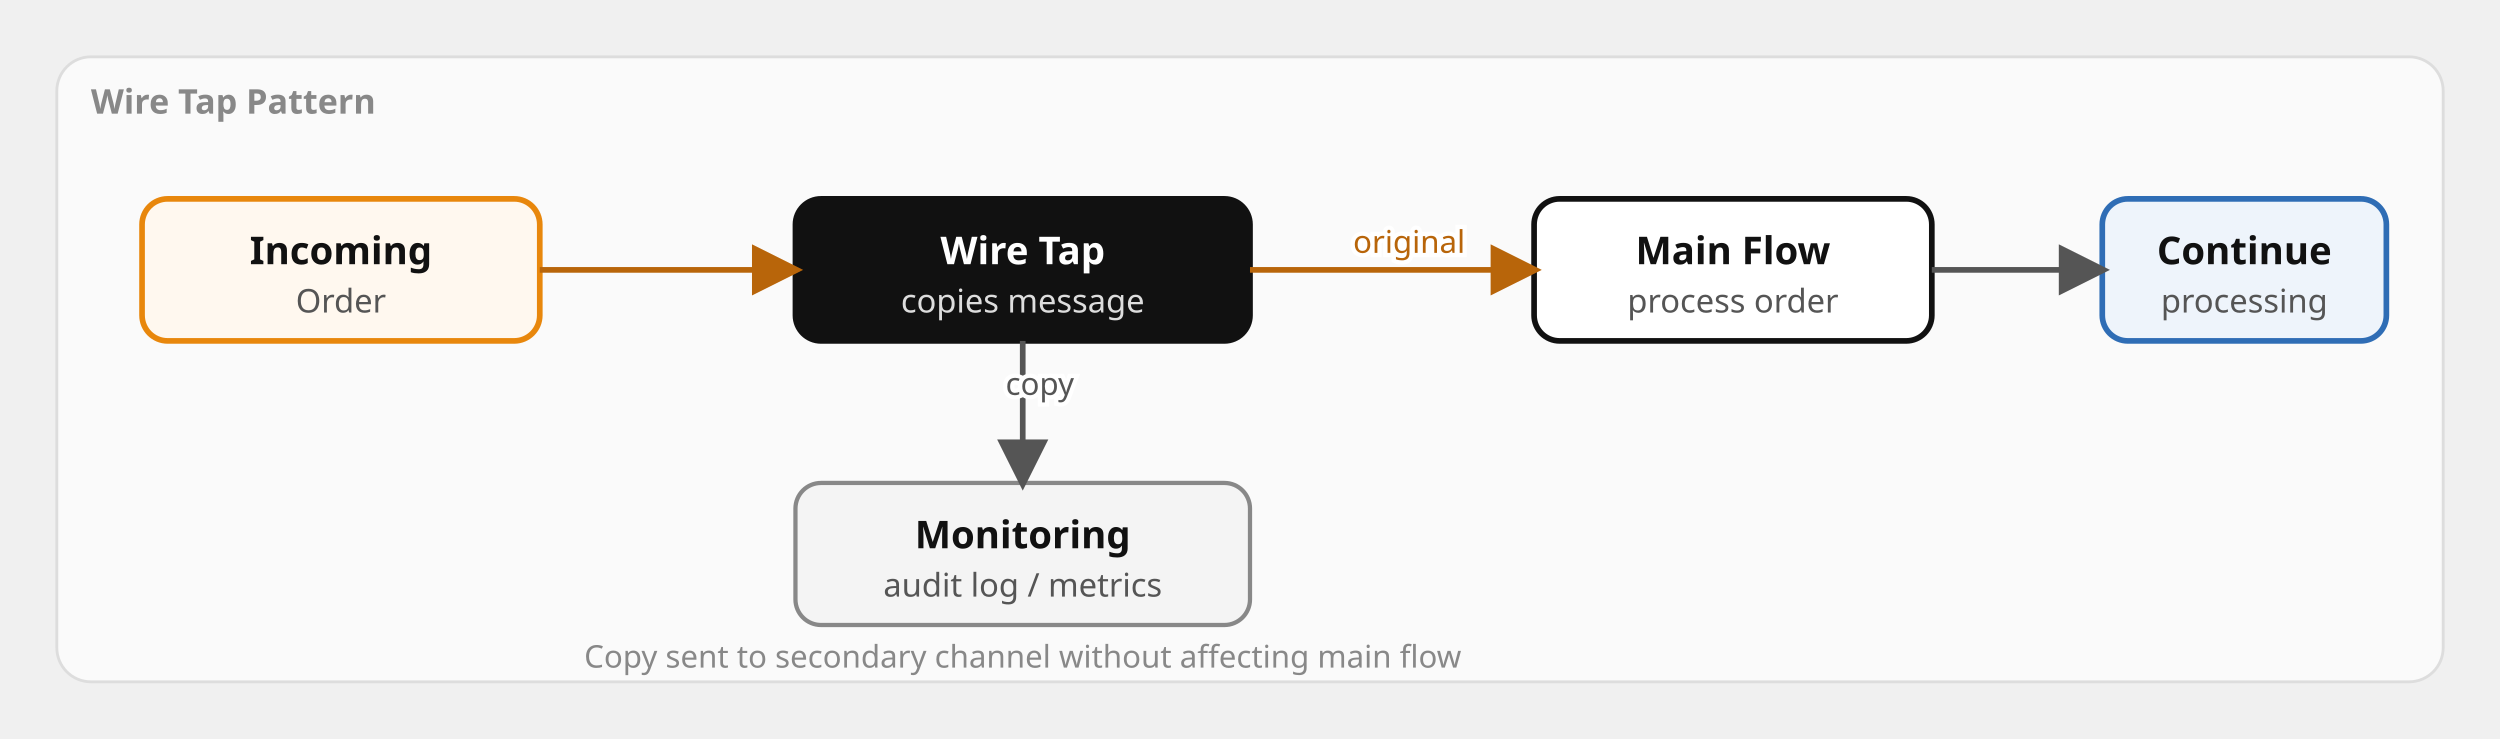
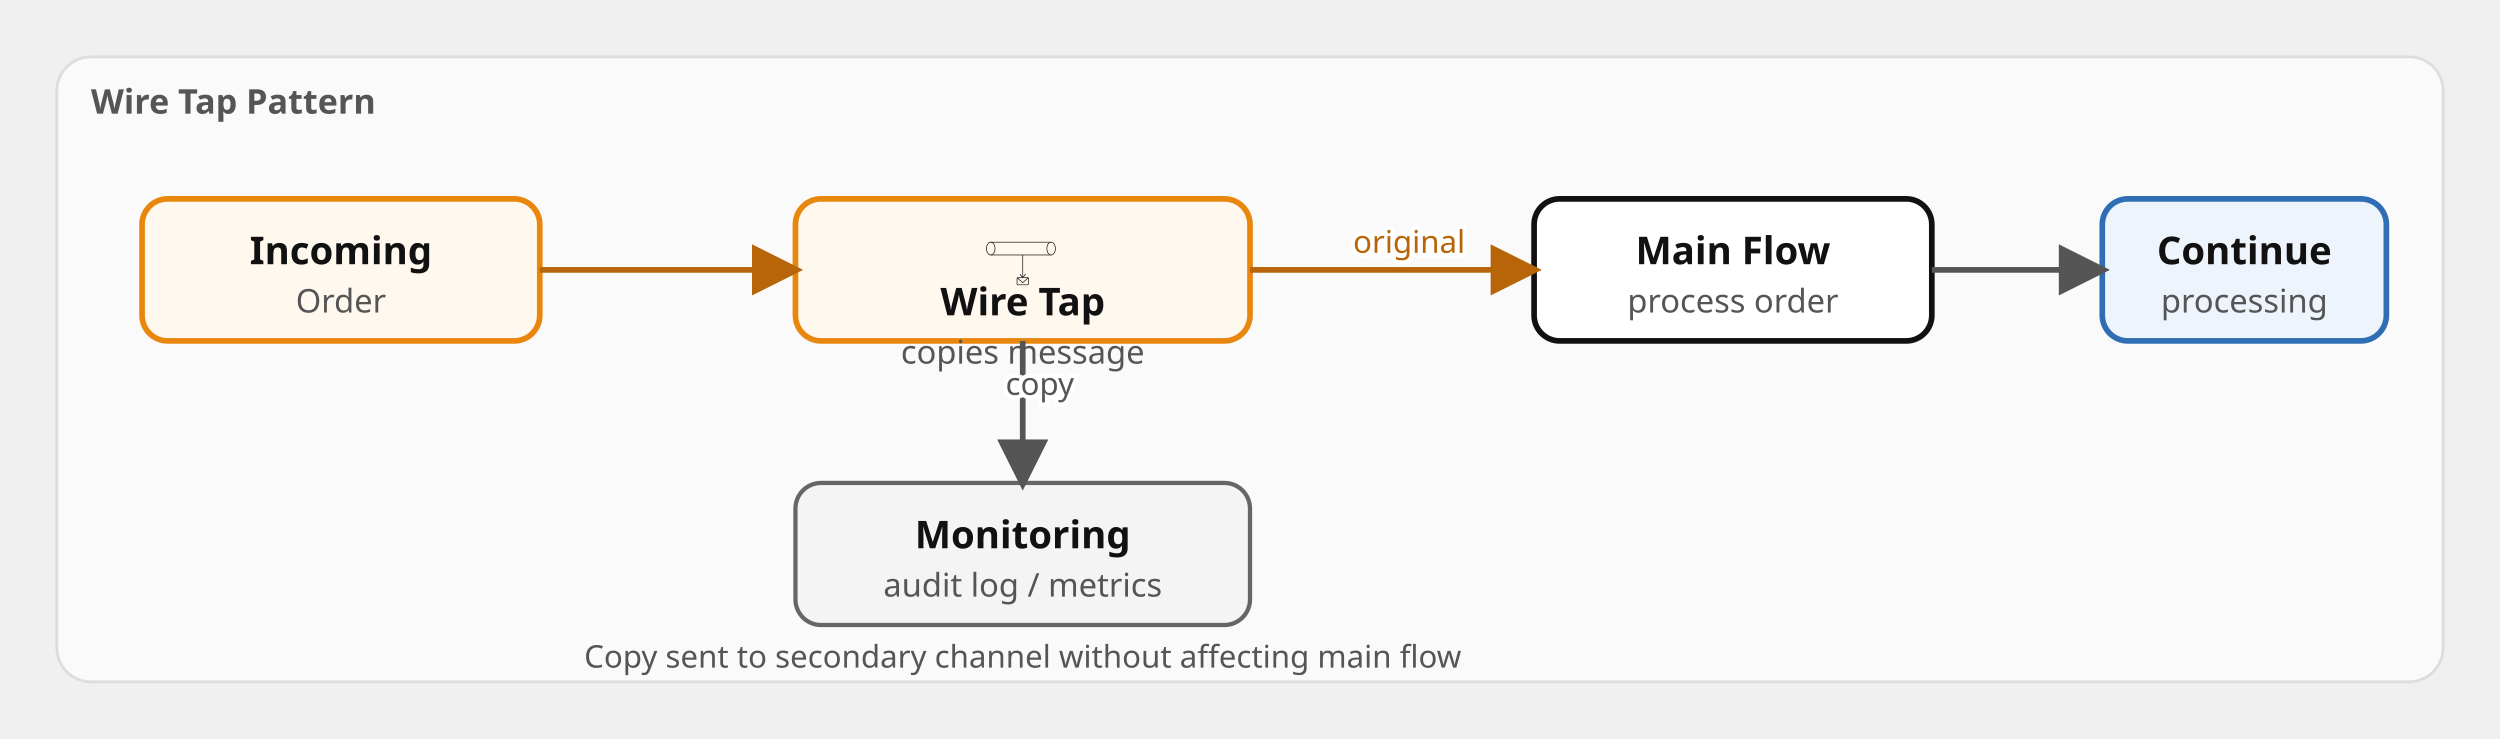
<svg xmlns="http://www.w3.org/2000/svg" viewBox="0 0 880 260" font-family="'Red Hat Text', system-ui, sans-serif" role="img">
  <defs>
    <marker id="a" viewBox="0 0 10 10" refX="8.5" refY="5" markerWidth="9" markerHeight="9" orient="auto-start-reverse">
      <path d="M0,0 L10,5 L0,10 z" fill="#555" />
    </marker>
    <marker id="am" viewBox="0 0 10 10" refX="8.5" refY="5" markerWidth="9" markerHeight="9" orient="auto-start-reverse">
      <path d="M0,0 L10,5 L0,10 z" fill="#b8650a" />
    </marker>
  </defs>
  <rect x="20" y="20" width="840" height="220" rx="12" fill="#fafafa" stroke="#ddd" />
-   <text x="32" y="40" font-size="12" font-weight="700" fill="#888">Wire Tap Pattern</text>
+   <text x="32" y="40" font-size="12" font-weight="700" fill="#555555">Wire Tap Pattern</text>
  <rect x="50" y="70" width="140" height="50" rx="9" fill="#fff8ef" stroke="#e8870c" stroke-width="2" />
  <text x="120.0" y="93.0" font-size="13.5" font-weight="700" fill="#111111" text-anchor="middle">Incoming</text>
  <text x="120.0" y="110.0" font-size="11.5" fill="#555555" text-anchor="middle">Order</text>
-   <rect x="280" y="70" width="160" height="50" rx="9" fill="#111111" stroke="#111111" stroke-width="2" />
-   <text x="360.0" y="93.0" font-size="13.5" font-weight="700" fill="#ffffff" text-anchor="middle">Wire Tap</text>
-   <text x="360.0" y="110.0" font-size="11.5" fill="#dddddd" text-anchor="middle">copies message</text>
+   <rect x="280" y="70" width="160" height="50" rx="9" fill="#fff8ef" stroke="#e8870c" stroke-width="2" />
+   <g transform="translate(345.0,74) scale(0.25)">
+     <ellipse cx="15" cy="54" rx="6" ry="9" fill="#FFF8F0" stroke="#151515" />
+     <line x1="15" y1="45" x2="100" y2="45" stroke="#151515" />
+     <line x1="15" y1="63" x2="100" y2="63" stroke="#151515" />
+     <ellipse cx="100" cy="54" rx="6" ry="9" fill="#FFF8F0" stroke="#151515" />
+     <line x1="60" y1="63" x2="60" y2="95" stroke="#151515" />
+     <polyline points="56,90 60,95 64,90" fill="none" stroke="#151515" />
+     <rect x="52" y="95" width="16" height="10" fill="#FFF8F0" stroke="#151515" rx="1" />
+     <polyline points="52,95 60,102 68,95" fill="none" stroke="#151515" />
+   </g>
+   <text x="360.0" y="111.0" font-size="13.5" font-weight="700" fill="#111111" text-anchor="middle">Wire Tap</text>
+   <text x="360.0" y="128.0" font-size="11.5" fill="#555555" text-anchor="middle">copies message</text>
  <rect x="540" y="70" width="140" height="50" rx="9" fill="#ffffff" stroke="#111111" stroke-width="2" />
  <text x="610.0" y="93.0" font-size="13.5" font-weight="700" fill="#111111" text-anchor="middle">Main Flow</text>
  <text x="610.0" y="110.0" font-size="11.5" fill="#555555" text-anchor="middle">process order</text>
  <rect x="740" y="70" width="100" height="50" rx="9" fill="#eef4fb" stroke="#2f6db5" stroke-width="2" />
  <text x="790.0" y="93.0" font-size="13.5" font-weight="700" fill="#111111" text-anchor="middle">Continue</text>
  <text x="790.0" y="110.0" font-size="11.5" fill="#555555" text-anchor="middle">processing</text>
-   <rect x="280" y="170" width="160" height="50" rx="9" fill="#f4f4f4" stroke="#888888" stroke-width="1.5" />
+   <rect x="280" y="170" width="160" height="50" rx="9" fill="#f4f4f4" stroke="#666666" stroke-width="1.5" />
  <text x="360.0" y="193.0" font-size="13.5" font-weight="700" fill="#111111" text-anchor="middle">Monitoring</text>
  <text x="360.0" y="210.0" font-size="11.5" fill="#555555" text-anchor="middle">audit log / metrics</text>
  <path d="M190,95 L280,95" fill="none" stroke="#b8650a" stroke-width="2" marker-end="url(#am)" />
  <path d="M440,95 L540,95" fill="none" stroke="#b8650a" stroke-width="2" marker-end="url(#am)" />
  <text x="496.0" y="89.0" font-size="11" fill="#ffffff" stroke="#ffffff" stroke-width="3" paint-order="stroke" text-anchor="middle">original</text>
  <text x="496.0" y="89.0" font-size="11" fill="#b8650a" text-anchor="middle">original</text>
  <path d="M680,95 L740,95" fill="none" stroke="#555" stroke-width="2" marker-end="url(#a)" />
  <path d="M360,120 L360,170" fill="none" stroke="#555" stroke-width="2" marker-end="url(#a)" />
  <text x="366.0" y="139.0" font-size="11" fill="#ffffff" stroke="#ffffff" stroke-width="3" paint-order="stroke" text-anchor="middle">copy</text>
  <text x="366.0" y="139.0" font-size="11" fill="#555" text-anchor="middle">copy</text>
-   <text x="360" y="235" font-size="11" fill="#888" text-anchor="middle">Copy sent to secondary channel without affecting main flow</text>
+   <text x="360" y="235" font-size="11" fill="#555555" text-anchor="middle">Copy sent to secondary channel without affecting main flow</text>
</svg>
